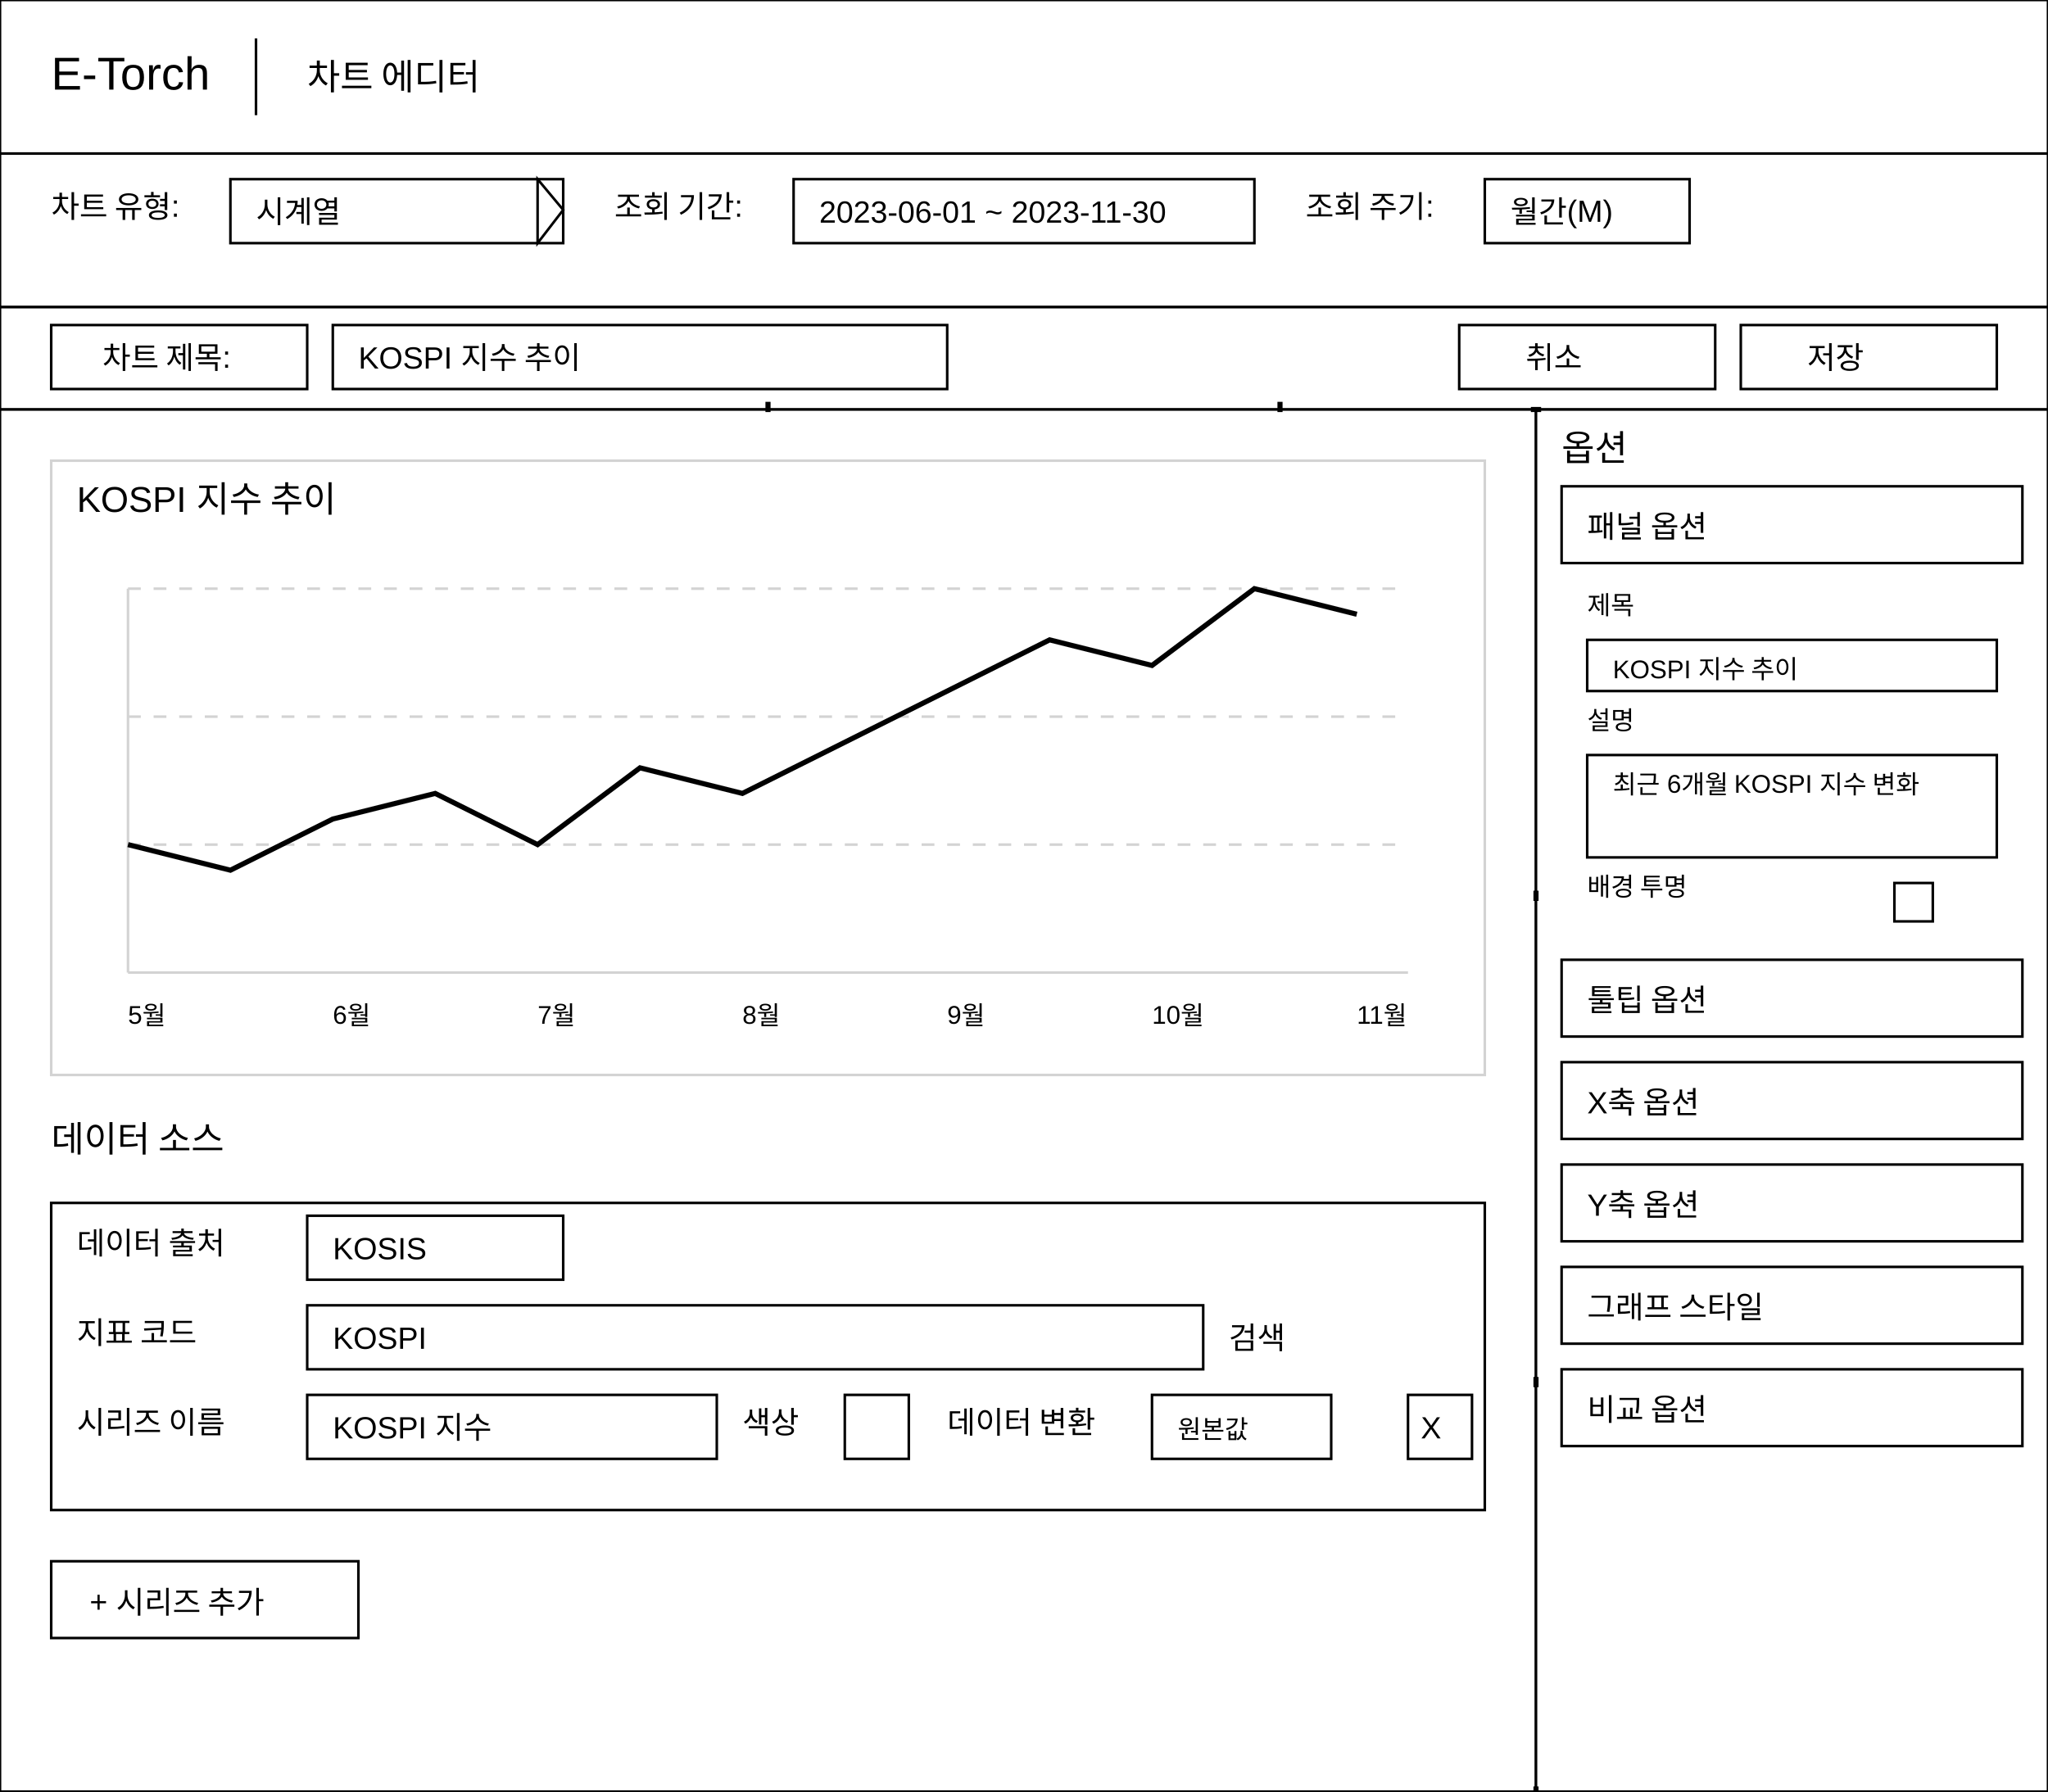
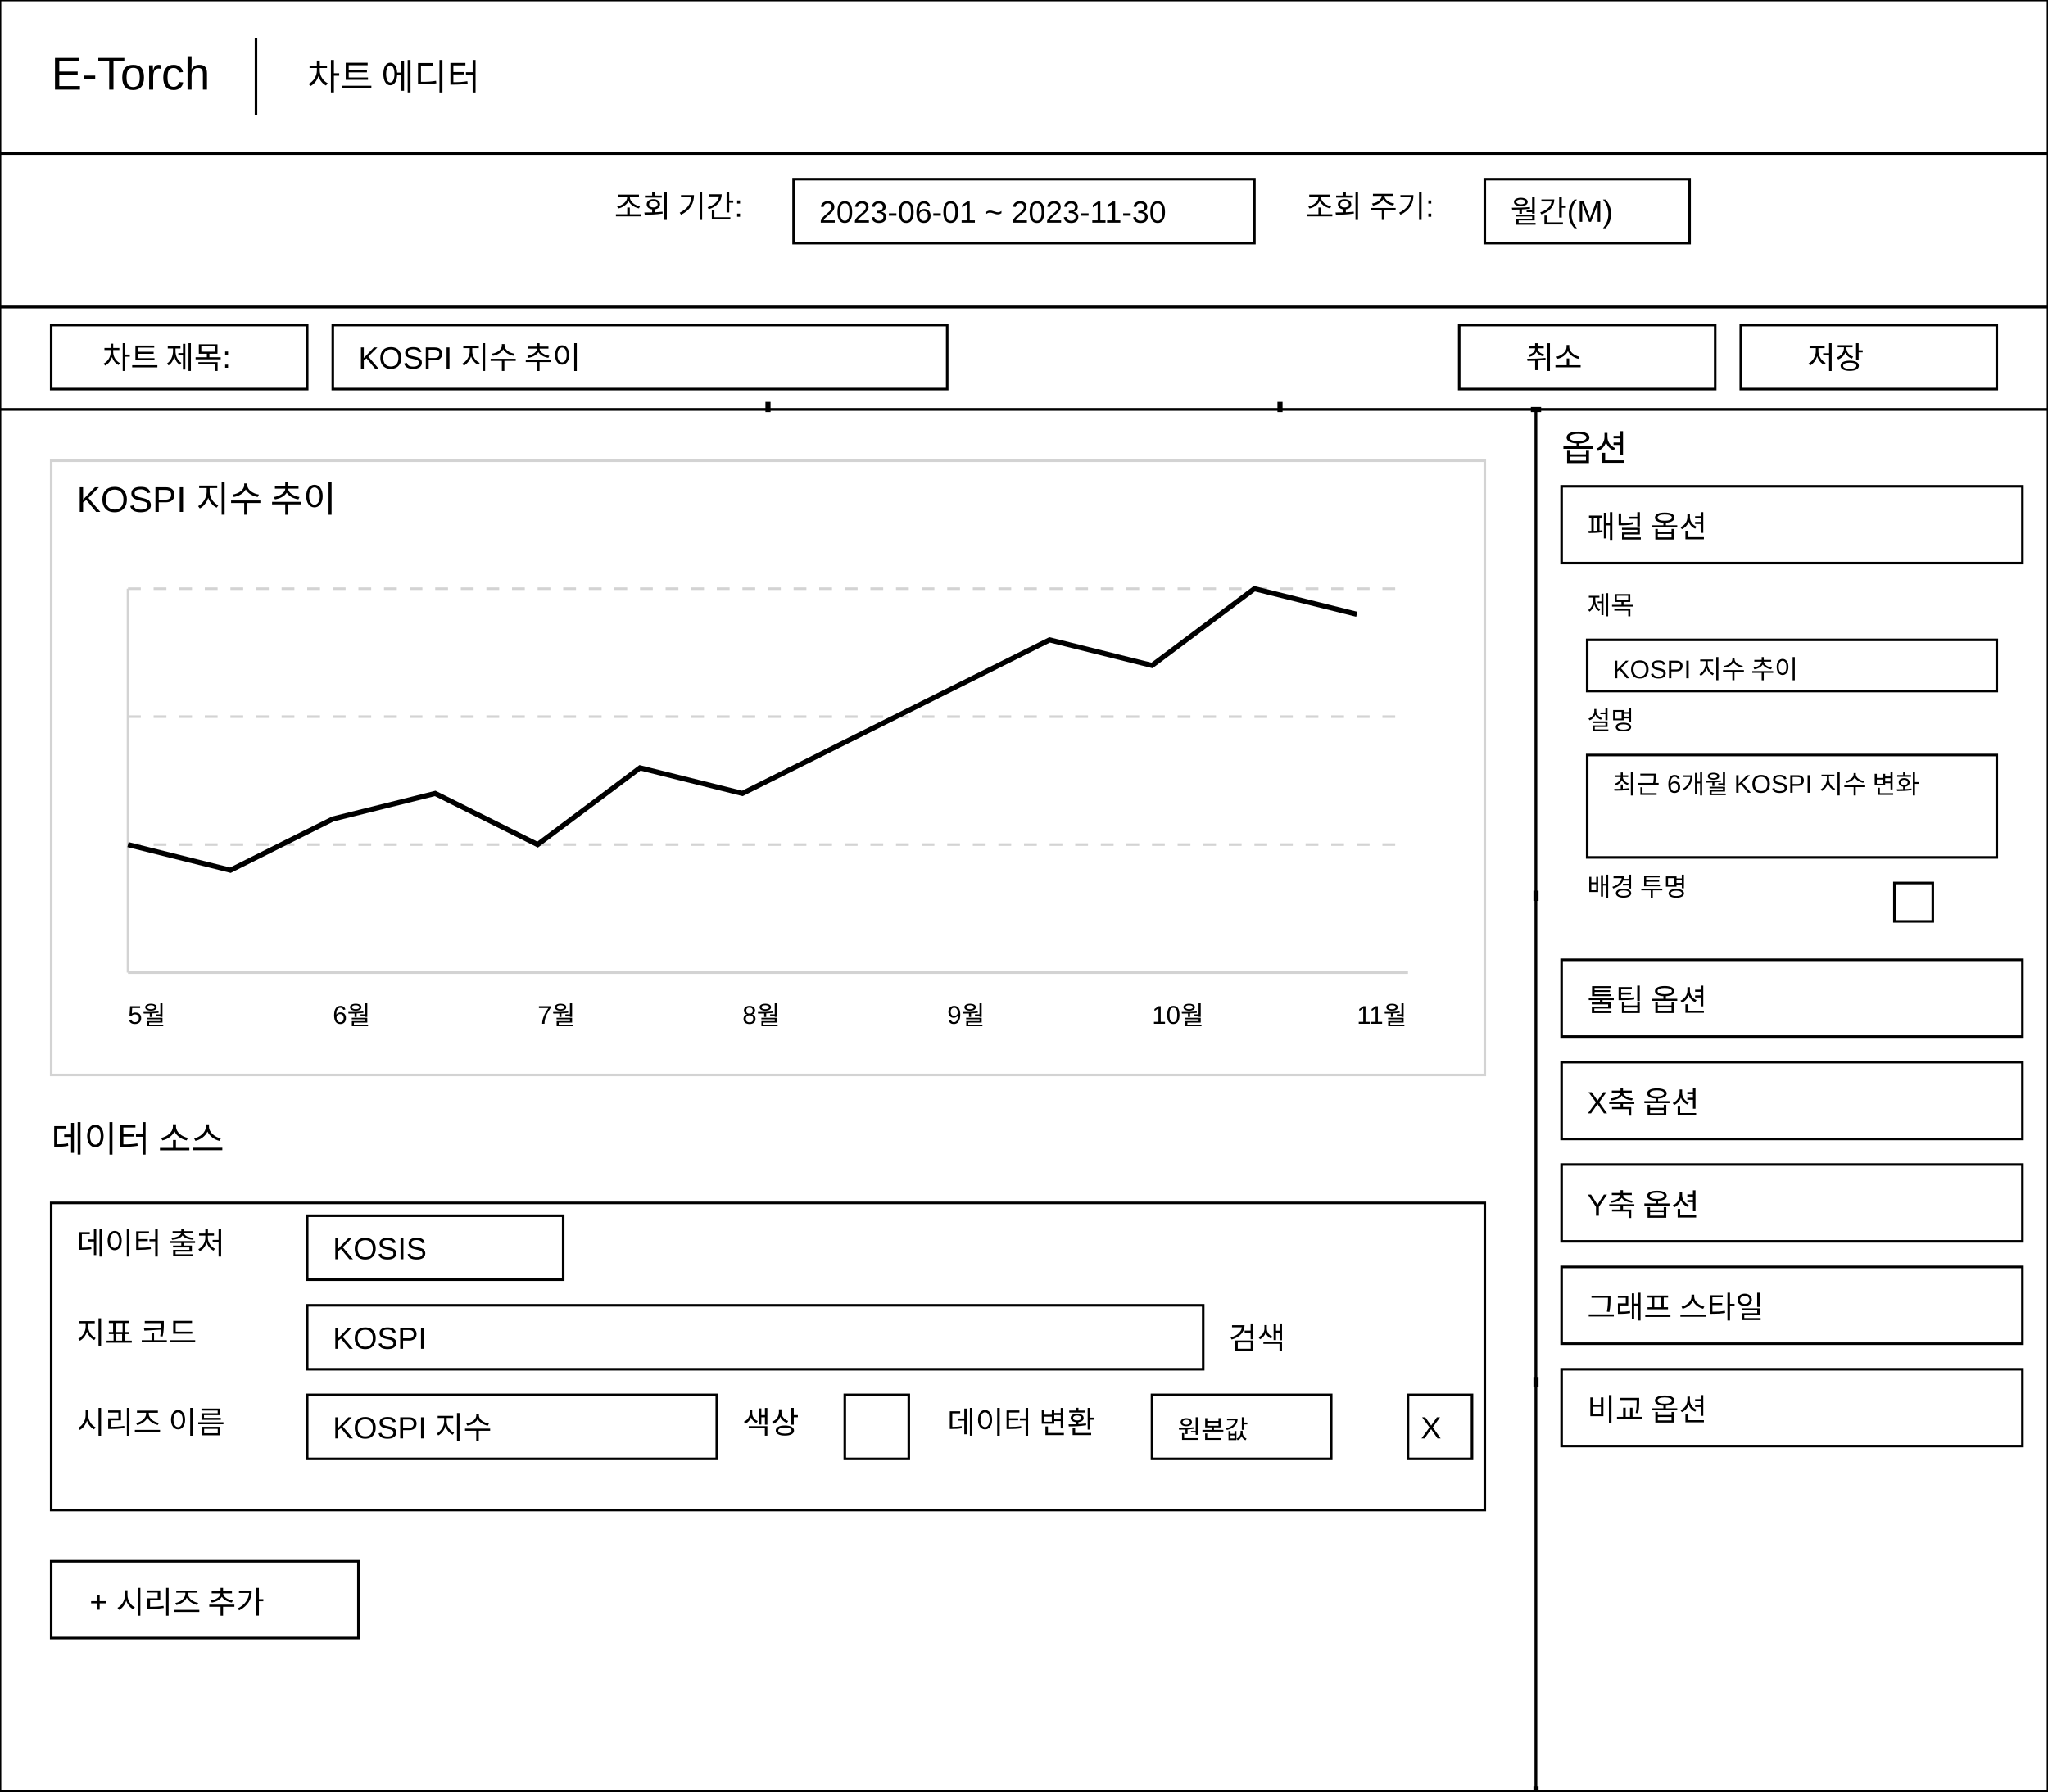
<svg xmlns="http://www.w3.org/2000/svg" width="800" height="700">
  <rect x="0" y="0" width="800" height="60" fill="white" stroke="black" stroke-width="1" />
  <text x="20" y="35" font-family="Arial" font-size="18">E-Torch</text>
  <line x1="100" y1="15" x2="100" y2="45" stroke="black" stroke-width="1" />
  <text x="120" y="35" font-family="Arial" font-size="14">차트 에디터</text>
  <rect x="0" y="60" width="800" height="60" fill="white" stroke="black" stroke-width="1" />
-   <text x="20" y="85" font-family="Arial" font-size="12">차트 유형:</text>
-   <rect x="90" y="70" width="130" height="25" fill="white" stroke="black" stroke-width="1" />
-   <text x="100" y="87" font-family="Arial" font-size="12">시계열</text>
-   <polygon points="210,70 220,82 210,95" fill="white" stroke="black" stroke-width="1" />
  <text x="240" y="85" font-family="Arial" font-size="12">조회 기간:</text>
  <rect x="310" y="70" width="180" height="25" fill="white" stroke="black" stroke-width="1" />
  <text x="320" y="87" font-family="Arial" font-size="12">2023-06-01 ~ 2023-11-30</text>
  <text x="510" y="85" font-family="Arial" font-size="12">조회 주기:</text>
  <rect x="580" y="70" width="80" height="25" fill="white" stroke="black" stroke-width="1" />
  <text x="590" y="87" font-family="Arial" font-size="12">월간(M)</text>
  <rect x="0" y="120" width="800" height="40" fill="white" stroke="black" stroke-width="1" />
  <rect x="20" y="127" width="100" height="25" fill="white" stroke="black" stroke-width="1" />
  <text x="40" y="144" font-family="Arial" font-size="12">차트 제목:</text>
  <rect x="130" y="127" width="240" height="25" fill="white" stroke="black" stroke-width="1" />
  <text x="140" y="144" font-family="Arial" font-size="12">KOSPI 지수 추이</text>
  <rect x="680" y="127" width="100" height="25" fill="white" stroke="black" stroke-width="1" />
  <text x="717" y="144" font-family="Arial" font-size="12" text-anchor="middle">저장</text>
  <rect x="570" y="127" width="100" height="25" fill="white" stroke="black" stroke-width="1" />
  <text x="607" y="144" font-family="Arial" font-size="12" text-anchor="middle">취소</text>
  <rect x="0" y="160" width="600" height="540" fill="white" stroke="black" stroke-width="1" />
  <rect x="20" y="180" width="560" height="240" fill="white" stroke="lightgray" stroke-width="1" />
  <text x="30" y="200" font-family="Arial" font-size="14">KOSPI 지수 추이</text>
  <line x1="50" y1="230" x2="550" y2="230" stroke="lightgray" stroke-width="1" stroke-dasharray="5,5" />
  <line x1="50" y1="280" x2="550" y2="280" stroke="lightgray" stroke-width="1" stroke-dasharray="5,5" />
  <line x1="50" y1="330" x2="550" y2="330" stroke="lightgray" stroke-width="1" stroke-dasharray="5,5" />
  <line x1="50" y1="380" x2="550" y2="380" stroke="lightgray" stroke-width="1" />
  <line x1="50" y1="230" x2="50" y2="380" stroke="lightgray" stroke-width="1" />
  <polyline points="50,330 90,340 130,320 170,310 210,330 250,300 290,310 330,290 370,270 410,250 450,260 490,230 530,240" fill="none" stroke="black" stroke-width="2" />
  <text x="50" y="400" font-family="Arial" font-size="10">5월</text>
  <text x="130" y="400" font-family="Arial" font-size="10">6월</text>
  <text x="210" y="400" font-family="Arial" font-size="10">7월</text>
  <text x="290" y="400" font-family="Arial" font-size="10">8월</text>
  <text x="370" y="400" font-family="Arial" font-size="10">9월</text>
  <text x="450" y="400" font-family="Arial" font-size="10">10월</text>
  <text x="530" y="400" font-family="Arial" font-size="10">11월</text>
  <text x="20" y="450" font-family="Arial" font-size="14">데이터 소스</text>
  <rect x="20" y="470" width="560" height="120" fill="white" stroke="black" stroke-width="1" />
  <text x="30" y="490" font-family="Arial" font-size="12">데이터 출처</text>
  <rect x="120" y="475" width="100" height="25" fill="white" stroke="black" stroke-width="1" />
  <text x="130" y="492" font-family="Arial" font-size="12">KOSIS</text>
  <text x="30" y="525" font-family="Arial" font-size="12">지표 코드</text>
  <rect x="120" y="510" width="350" height="25" fill="white" stroke="black" stroke-width="1" />
  <text x="130" y="527" font-family="Arial" font-size="12">KOSPI</text>
  <text x="480" y="527" font-family="Arial" font-size="12">검색</text>
  <text x="30" y="560" font-family="Arial" font-size="12">시리즈 이름</text>
  <rect x="120" y="545" width="160" height="25" fill="white" stroke="black" stroke-width="1" />
  <text x="130" y="562" font-family="Arial" font-size="12">KOSPI 지수</text>
  <text x="290" y="560" font-family="Arial" font-size="12">색상</text>
  <rect x="330" y="545" width="25" height="25" fill="white" stroke="black" stroke-width="1" />
  <text x="370" y="560" font-family="Arial" font-size="12">데이터 변환</text>
  <rect x="450" y="545" width="70" height="25" fill="white" stroke="black" stroke-width="1" />
  <text x="460" y="562" font-family="Arial" font-size="10">원본값</text>
  <rect x="550" y="545" width="25" height="25" fill="white" stroke="black" stroke-width="1" />
  <text x="555" y="562" font-family="Arial" font-size="12">X</text>
  <rect x="20" y="610" width="120" height="30" fill="white" stroke="black" stroke-width="1" />
  <text x="35" y="630" font-family="Arial" font-size="12">+ 시리즈 추가</text>
  <rect x="600" y="160" width="200" height="540" fill="white" stroke="black" stroke-width="1" />
  <text x="610" y="180" font-family="Arial" font-size="14">옵션</text>
  <rect x="610" y="190" width="180" height="30" fill="white" stroke="black" stroke-width="1" />
  <text x="620" y="210" font-family="Arial" font-size="12">패널 옵션</text>
  <text x="620" y="240" font-family="Arial" font-size="10">제목</text>
  <rect x="620" y="250" width="160" height="20" fill="white" stroke="black" stroke-width="1" />
  <text x="630" y="265" font-family="Arial" font-size="10">KOSPI 지수 추이</text>
  <text x="620" y="285" font-family="Arial" font-size="10">설명</text>
  <rect x="620" y="295" width="160" height="40" fill="white" stroke="black" stroke-width="1" />
  <text x="630" y="310" font-family="Arial" font-size="10">최근 6개월 KOSPI 지수 변화</text>
  <text x="620" y="350" font-family="Arial" font-size="10">배경 투명</text>
  <rect x="740" y="345" width="15" height="15" fill="white" stroke="black" stroke-width="1" />
  <rect x="610" y="375" width="180" height="30" fill="white" stroke="black" stroke-width="1" />
  <text x="620" y="395" font-family="Arial" font-size="12">툴팁 옵션</text>
  <rect x="610" y="415" width="180" height="30" fill="white" stroke="black" stroke-width="1" />
  <text x="620" y="435" font-family="Arial" font-size="12">X축 옵션</text>
  <rect x="610" y="455" width="180" height="30" fill="white" stroke="black" stroke-width="1" />
  <text x="620" y="475" font-family="Arial" font-size="12">Y축 옵션</text>
  <rect x="610" y="495" width="180" height="30" fill="white" stroke="black" stroke-width="1" />
  <text x="620" y="515" font-family="Arial" font-size="12">그래프 스타일</text>
  <rect x="610" y="535" width="180" height="30" fill="white" stroke="black" stroke-width="1" />
  <text x="620" y="555" font-family="Arial" font-size="12">비교 옵션</text>
  <line x1="600" y1="159" x2="600" y2="161" stroke="black" stroke-width="4" />
  <line x1="599" y1="350" x2="601" y2="350" stroke="black" stroke-width="4" />
  <line x1="599" y1="540" x2="601" y2="540" stroke="black" stroke-width="4" />
  <line x1="599" y1="700" x2="601" y2="700" stroke="black" stroke-width="4" />
  <line x1="299" y1="159" x2="301" y2="159" stroke="black" stroke-width="4" />
  <line x1="499" y1="159" x2="501" y2="159" stroke="black" stroke-width="4" />
</svg>
